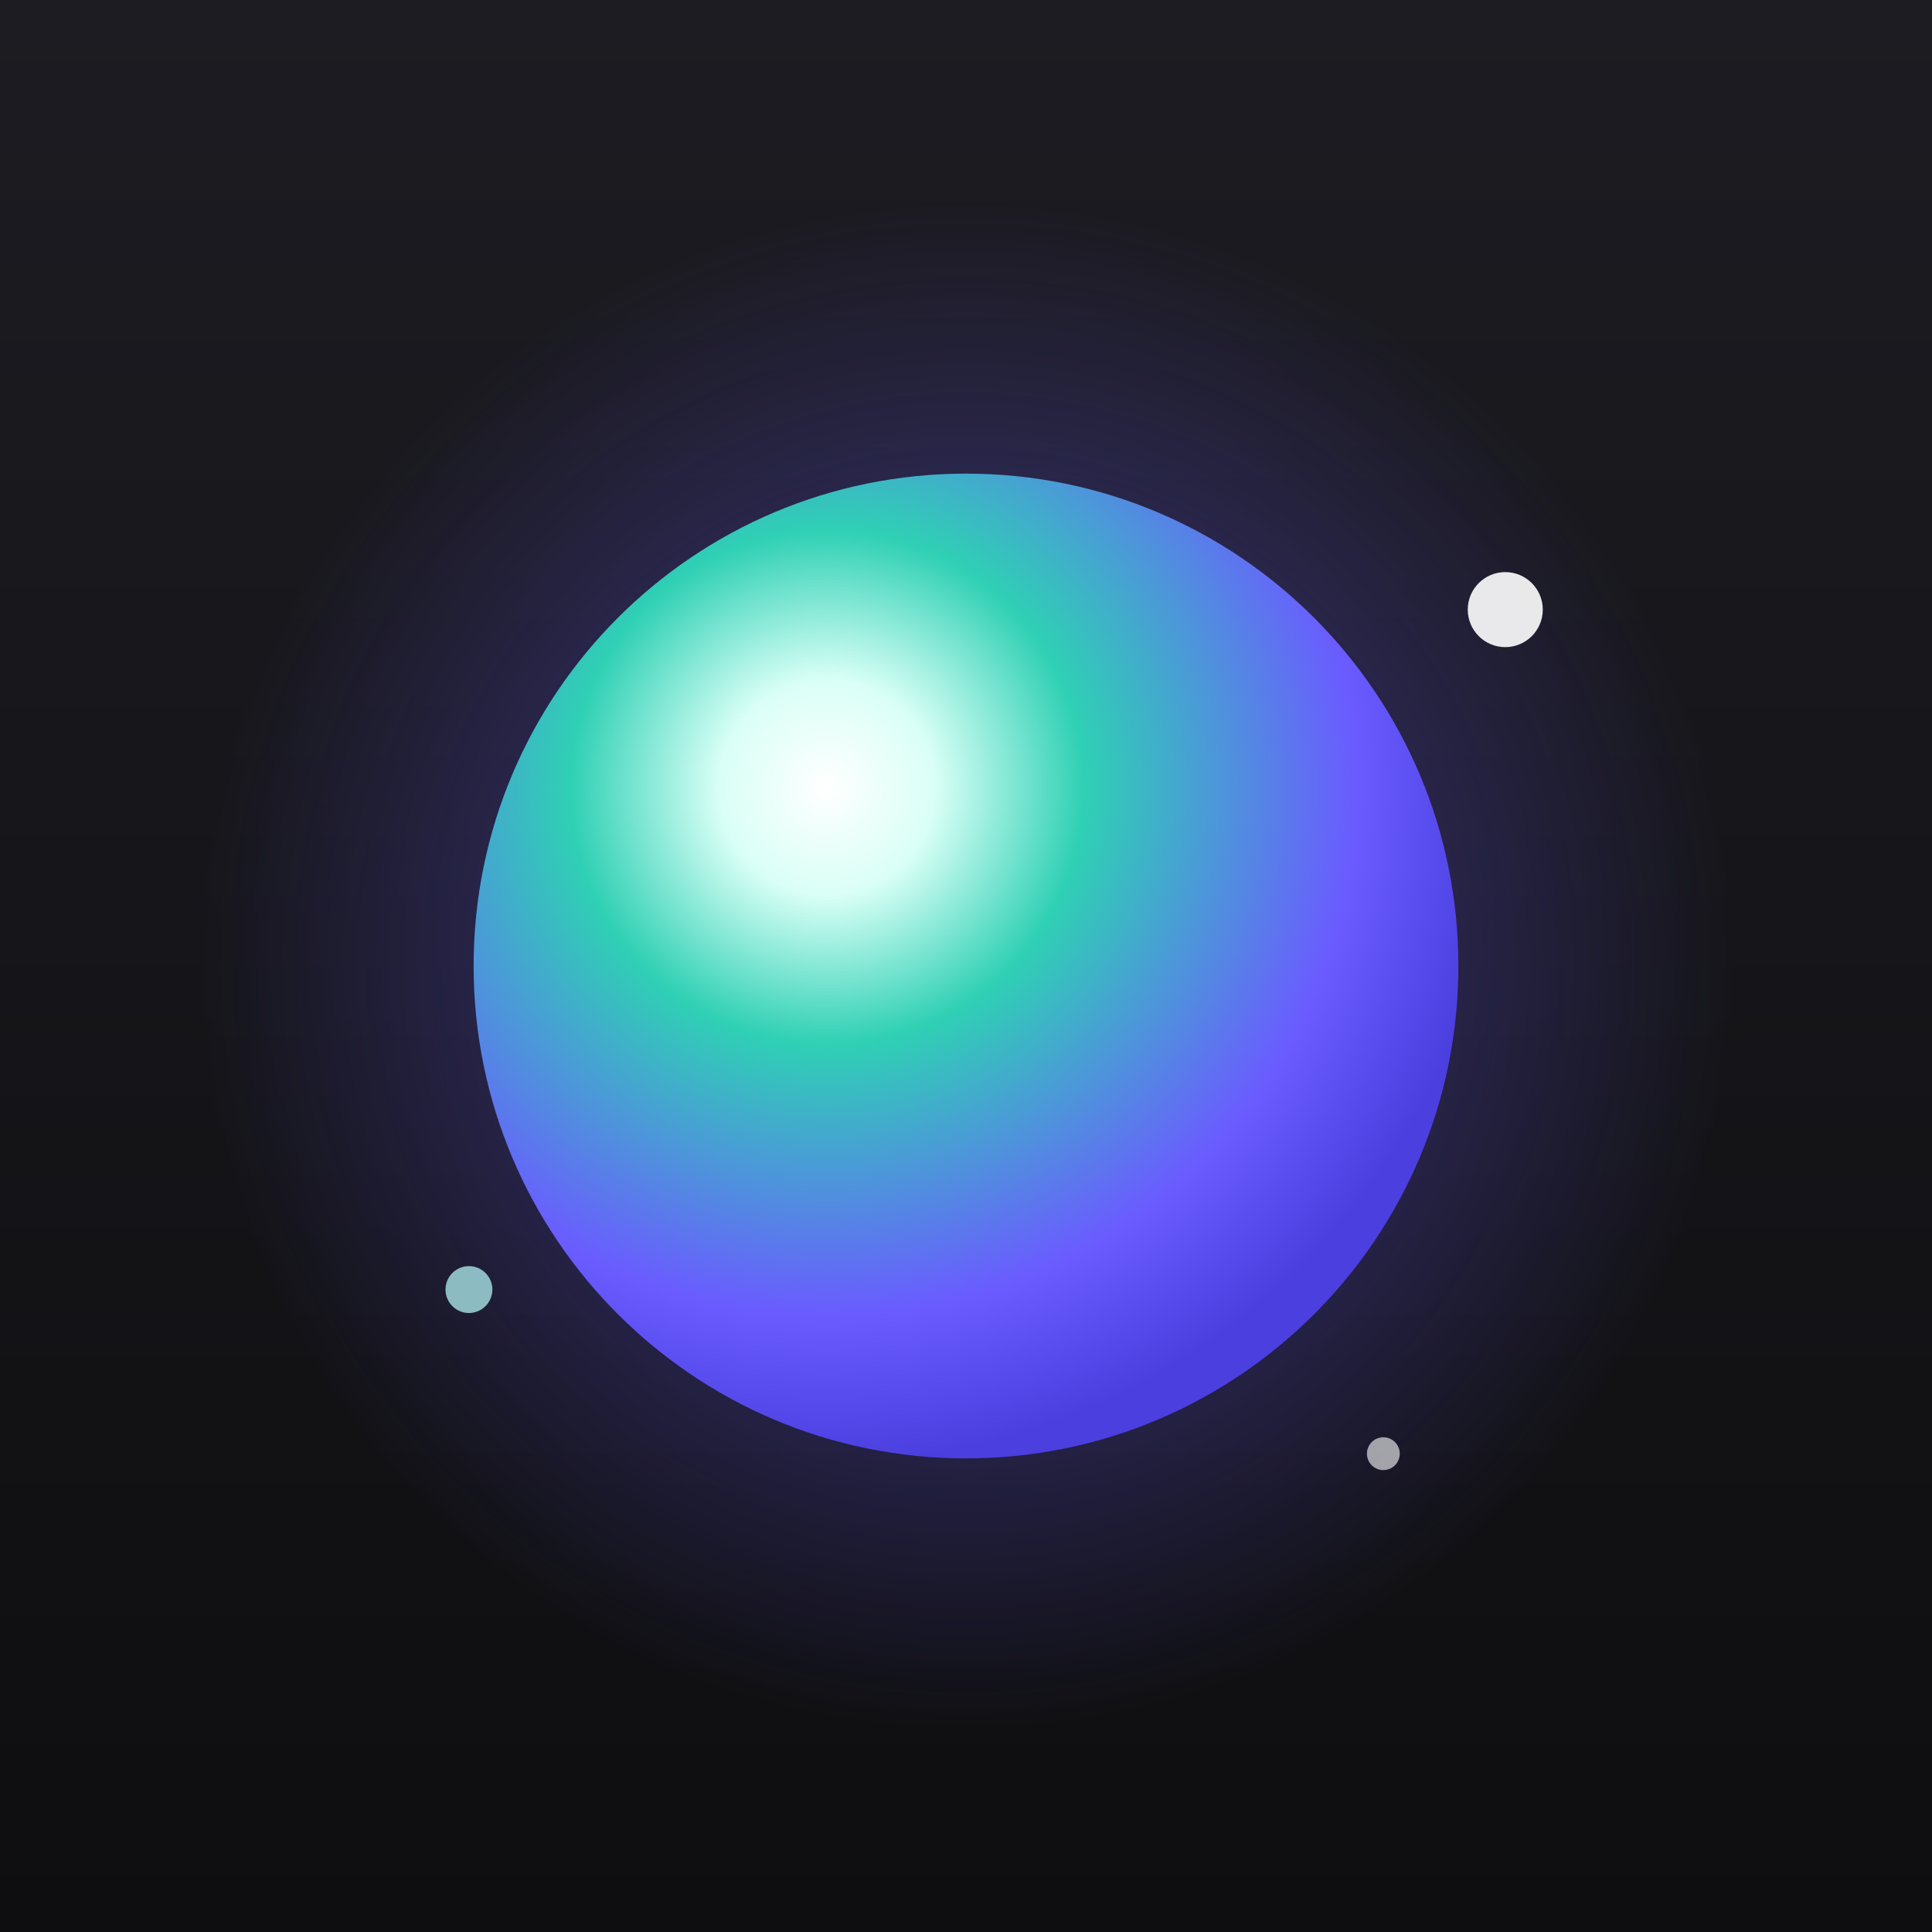
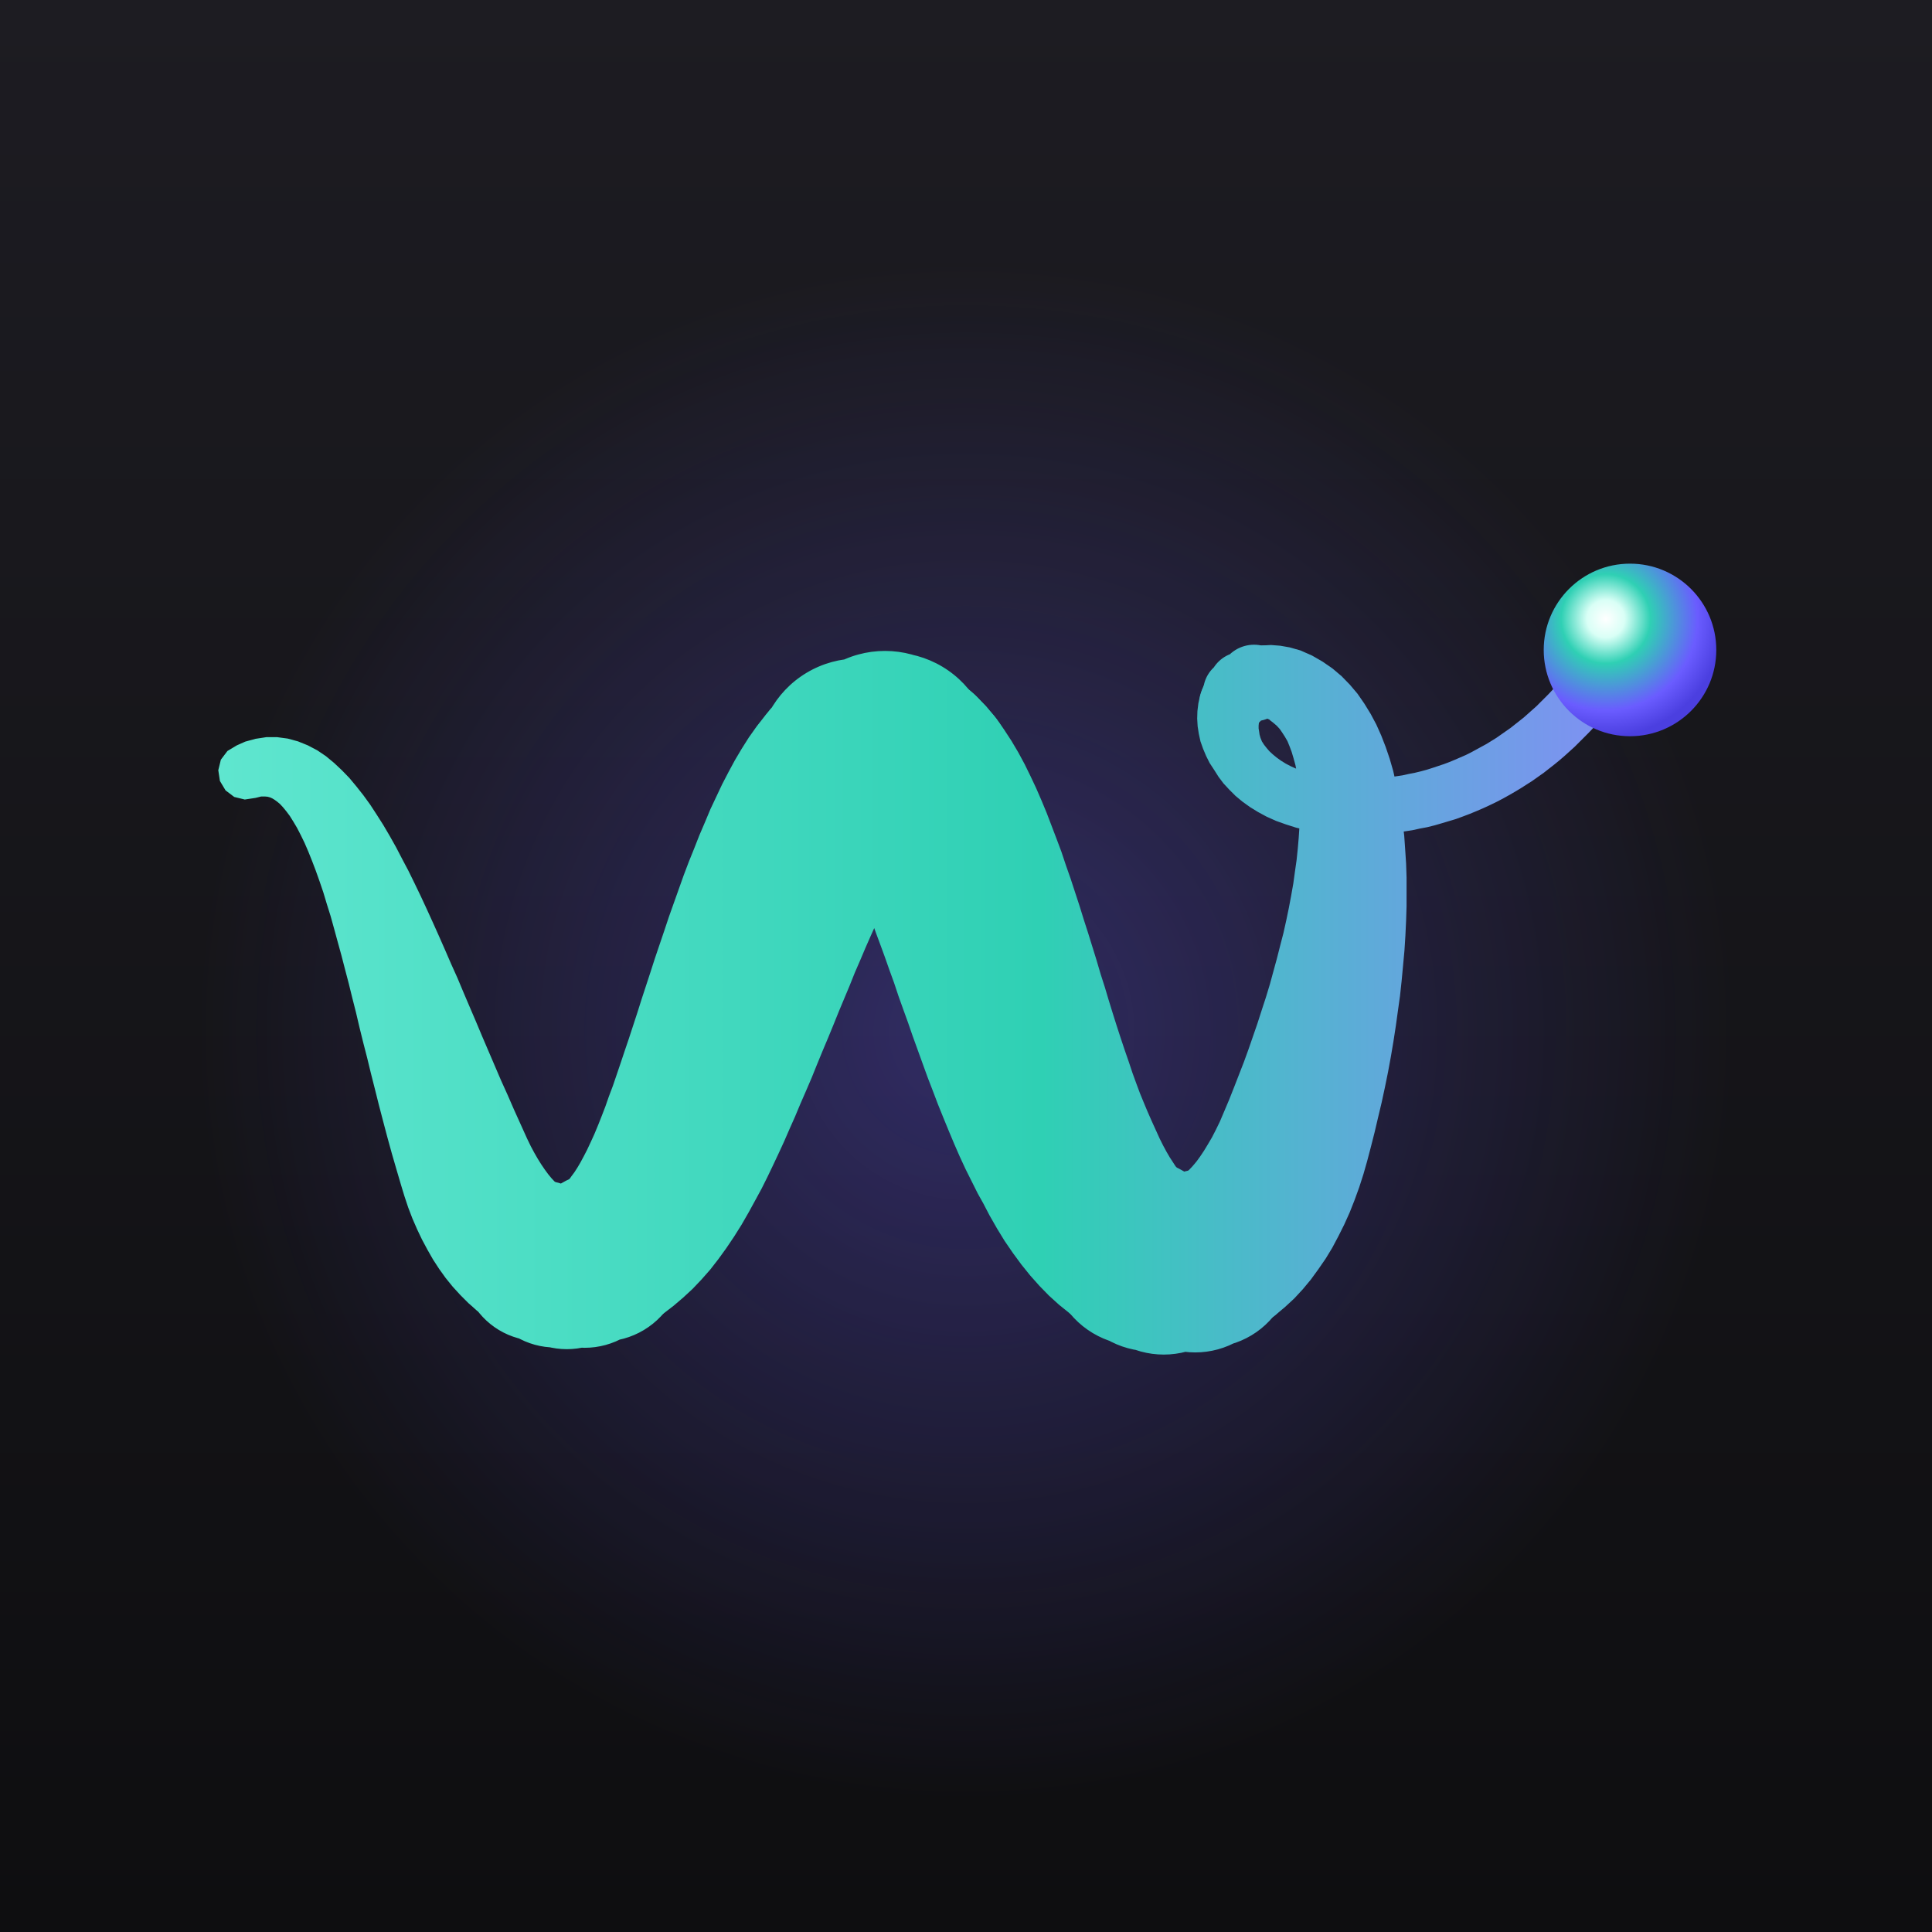
<svg xmlns="http://www.w3.org/2000/svg" width="512" height="512" viewBox="100 100 824 824">
  <defs>
    <linearGradient id="bg" x1="0" y1="0" x2="0" y2="1">
      <stop offset="0" stop-color="#1d1c22" />
      <stop offset="1" stop-color="#0e0e10" />
    </linearGradient>
    <radialGradient id="glow" cx="50%" cy="50%" r="50%">
      <stop offset="0" stop-color="#6a5cff" stop-opacity=".55" />
      <stop offset="1" stop-color="#6a5cff" stop-opacity="0" />
    </radialGradient>
+     <linearGradient id="ink" x1="192" y1="0" x2="832" y2="0" gradientUnits="userSpaceOnUse">
+       <stop offset="0" stop-color="#5fe6cf" />
+       <stop offset=".55" stop-color="#2fd0b4" />
+       <stop offset="1" stop-color="#8f84ff" />
+     </linearGradient>
    <radialGradient id="orb" cx="36%" cy="32%" r="68%">
      <stop offset="0" stop-color="#fff" />
      <stop offset=".16" stop-color="#d9fff6" />
      <stop offset=".38" stop-color="#2fd0b4" />
      <stop offset=".78" stop-color="#6a5cff" />
      <stop offset="1" stop-color="#4b3fe0" />
    </radialGradient>
  </defs>
  <rect x="100" y="100" width="824" height="824" fill="url(#bg)" />
-   <circle cx="512" cy="512" r="330" fill="url(#glow)" />
-   <circle cx="512" cy="512" r="210" fill="url(#orb)" />
-   <circle cx="742" cy="360" r="16" fill="#fff" opacity=".9" />
-   <circle cx="300" cy="650" r="10" fill="#bff" opacity=".7" />
-   <circle cx="690" cy="720" r="7" fill="#fff" opacity=".6" />
+   <circle cx="512" cy="540" r="330" fill="url(#glow)" opacity=".6" />
+   <path d="M209,440.3L211.4,439.7L212.9,439.7L214.1,439.8L215.2,440.1L216.1,440.5L217.1,441.1L218.2,441.9L219.4,442.9L220.7,444.3L222.1,446L223.6,448L225.1,450.4L226.7,453.1L228.3,456.2L229.9,459.5L231.5,463.2L233.1,467.2L234.7,471.4L236.3,475.9L237.9,480.6L239.4,485.6L241,490.7L242.5,496.1L244,501.6L245.6,507.4L247.1,513.2L248.7,519.3L250.2,525.4L251.8,531.7L253.3,538.1L254.9,544.6L256.6,551.2L258.2,557.8L259.9,564.5L261.6,571.3L263.4,578.2L265.2,585L267.1,591.9L269.1,598.8L271.1,605.6L272.5,610.2L274.1,615L275.9,619.7L277.9,624.3L280,628.7L282.3,633L284.7,637.2L287.3,641.2L290.1,645.1L293.1,648.8L296.4,652.4L299.8,655.8L303.5,659L307.5,662L311.7,664.8L316.2,667.2L321,669.3L326,671.1L331.2,672.4L336.6,673.2L342.1,673.6L347.6,673.4L353.1,672.8L358.5,671.7L363.8,670.1L368.9,668.2L373.8,665.8L378.5,663.2L383,660.2L387.3,656.9L391.4,653.4L395.4,649.7L399.2,645.7L402.9,641.5L406.4,637L409.8,632.3L413.1,627.4L416.3,622.3L419.4,616.9L422.3,611.6L424.8,607L427.2,602.2L429.6,597.2L432,592.1L434.4,586.9L436.7,581.6L439.1,576.2L441.4,570.7L443.8,565.2L446.2,559.6L448.5,553.9L450.8,548.3L453.2,542.6L455.5,537L457.8,531.3L460.1,525.8L462.4,520.3L464.6,514.8L466.9,509.5L469.1,504.3L471.3,499.3L473.5,494.4L475.6,489.8L477.7,485.3L479.8,481.1L481.8,477.1L483.7,473.5L485.6,470.2L487.3,467.3L488.9,464.8L490.3,462.7L491.5,461.2L492.3,460.2L492.7,459.8L492.5,460L491.4,460.9L489.3,462.2L485.9,463.8L481.1,465.2L475.2,465.8L469.3,465.2L464.1,463.8L460.3,462L457.9,460.3L456.5,459.2L456,458.8L456.2,459L456.8,459.8L457.7,461.2L458.8,463.2L460.2,465.7L461.6,468.6L463.2,471.9L464.8,475.5L466.5,479.5L468.2,483.7L470,488.2L471.8,492.9L473.6,497.9L475.5,503L477.4,508.2L479.3,513.6L481.3,519.1L483.2,524.8L485.2,530.4L487.3,536.2L489.3,542L491.4,547.8L493.5,553.6L495.6,559.4L497.8,565.1L500,570.9L502.3,576.6L504.6,582.2L506.9,587.7L509.3,593.2L511.8,598.6L514.4,603.8L517,609L519.4,613.3L522,618.3L525.2,623.9L528.5,629.3L532,634.4L535.6,639.3L539.3,643.9L543.3,648.4L547.4,652.6L551.7,656.5L556.3,660.2L561.1,663.6L566.1,666.6L571.4,669.3L576.9,671.7L582.6,673.5L588.5,674.9L594.5,675.8L600.6,676.1L606.7,675.9L612.6,675.1L618.5,673.8L624.1,672.1L629.4,669.8L634.5,667.2L639.3,664.3L643.8,661L648,657.5L652,653.8L655.7,649.8L659.1,645.7L662.3,641.3L665.4,636.8L668.2,632.2L670.8,627.3L673.3,622.3L675.6,617.2L677.7,611.9L679.7,606.4L681.5,600.8L683.1,595.2L684.7,589.1L686.3,582.8L687.8,576.4L689.3,570.1L690.7,563.6L692,557.2L693.2,550.7L694.3,544.2L695.3,537.7L696.2,531.2L697.1,524.8L697.8,518.3L698.4,511.9L699,505.4L699.4,499.1L699.7,492.8L699.9,486.5L699.9,480.3L699.9,474.2L699.7,468.2L699.3,462.2L698.9,456.4L698.2,450.6L697.5,445L696.5,439.5L695.4,434.1L694.2,428.8L692.7,423.6L691,418.6L689.1,413.7L687,409L684.6,404.5L681.9,400.1L679,395.9L675.7,392L672.2,388.4L668.3,385.1L664.1,382.2L659.6,379.6L654.6,377.4L650,376.1L646,375.4L642.1,375.1L638.2,375.3L634.3,375.8L630.6,376.8L627.1,378.3L623.9,380.1L620.9,382.4L618.4,384.9L616.1,387.6L614.3,390.6L612.9,393.7L611.8,396.8L611.1,400L610.7,403.3L610.6,406.5L610.8,409.8L611.3,413L612,416.2L613.1,419.3L614.4,422.4L615.9,425.4L617.8,428.3L619.7,431.3L621.8,434.1L624.3,436.8L626.9,439.4L629.9,441.9L633.1,444.2L636.5,446.3L640.2,448.3L644.2,450.1L648.4,451.6L652.8,453L657.5,454.1L662.4,455L667.5,455.6L672.9,456L678.4,456.1L682,456.1L685.5,456L688.9,455.8L692.3,455.5L695.7,455.1L699,454.6L702.3,454.1L705.5,453.4L708.7,452.8L711.9,452L715,451.1L718,450.2L721,449.3L724,448.2L726.9,447.1L729.8,445.9L732.6,444.7L735.4,443.4L738.1,442.1L740.8,440.7L743.5,439.2L746.1,437.7L748.6,436.2L751.1,434.6L753.6,433L756,431.3L758.4,429.6L760.7,427.8L763,426L765.2,424.2L767.4,422.3L769.5,420.4L771.6,418.5L773.6,416.5L775.6,414.5L777.6,412.5L779.5,410.5L781.3,408.5L783.2,406.4L784.9,404.4L787.1,400.3L787.6,395.7L786.4,391.2L783.5,387.6L779.4,385.4L774.8,384.8L770.3,386.1L766.7,389L765.1,390.9L763.6,392.6L762,394.4L760.4,396.1L758.7,397.8L757,399.5L755.3,401.2L753.5,402.8L751.7,404.4L749.9,406L748,407.5L746.1,409L744.2,410.5L742.2,411.9L740.2,413.3L738.2,414.7L736.1,416L734,417.3L731.8,418.5L729.6,419.7L727.4,420.9L725.2,422L722.9,423L720.6,424L718.2,425L715.8,425.9L713.4,426.7L711,427.5L708.5,428.3L705.9,429L703.4,429.6L700.8,430.1L698.1,430.7L695.4,431.1L692.7,431.5L689.9,431.8L687.1,432L684.3,432.2L681.4,432.3L678.6,432.4L674,432.3L669.8,431.9L665.9,431.5L662.3,430.8L659,430L656,429.1L653.2,428L650.7,426.9L648.4,425.7L646.3,424.4L644.5,423.1L642.8,421.7L641.4,420.4L640.2,419L639.1,417.6L638.2,416.2L637.6,414.7L637.2,413.3L637,411.9L636.8,410.7L636.8,409.5L636.9,408.5L637.1,407.5L637.3,406.8L637.6,406.1L637.9,405.6L638.2,405.3L638.5,405.1L638.7,405.1L638.9,405.1L639,405.2L639,405.4L639,405.6L639,405.7L639.2,405.9L639.4,406L639.9,406.2L640.5,406.5L641.4,406.9L641.8,407.3L643.1,408.3L644.5,409.5L645.8,410.9L646.9,412.5L648,414.2L649.1,416.1L650,418.3L650.9,420.7L651.7,423.4L652.5,426.3L653.1,429.4L653.6,432.8L653.9,436.4L654.2,440.2L654.3,444.2L654.3,448.4L654.2,452.8L653.9,457.3L653.5,462L653,466.8L652.3,471.7L651.6,476.8L650.7,481.9L649.7,487.2L648.6,492.5L647.4,497.9L646,503.3L644.6,508.8L643.1,514.3L641.6,519.8L639.9,525.4L638.1,530.9L636.3,536.5L634.4,542L632.5,547.5L630.5,553L628.4,558.4L626.3,563.8L624.2,569.1L622,574.3L620.3,578.3L618.6,581.8L616.9,585.1L615.2,588L613.5,590.8L611.9,593.2L610.3,595.4L608.7,597.3L607.2,598.9L605.8,600.3L604.6,601.4L603.5,602.2L602.5,602.8L601.7,603.2L601.2,603.4L600.8,603.4L600.7,603.3L600.8,603.1L601.1,602.8L601.6,602.6L602.3,602.4L602.9,602.2L603.6,602.1L604.2,602.1L604.7,602L605,602L605.1,601.9L604.9,601.6L604.6,601.2L604.1,600.6L603.3,599.8L602.4,598.7L601.3,597.3L600.2,595.6L598.9,593.6L597.5,591.2L596.1,588.6L594.6,585.6L593.1,582.3L591.1,577.9L589.3,573.8L587.8,570.2L586.2,566.3L584.6,562L583,557.6L581.4,552.8L579.7,547.9L578,542.8L576.3,537.6L574.6,532.2L572.9,526.7L571.2,521L569.4,515.4L567.7,509.6L565.9,503.8L564.1,498L562.2,492.1L560.4,486.3L558.5,480.5L556.6,474.7L554.6,469L552.7,463.3L550.6,457.7L548.5,452.2L546.4,446.7L544.2,441.4L541.9,436.1L539.5,431L537,425.9L534.3,420.9L531.4,416L528.2,411.1L524.7,406.2L520.6,401.3L515.9,396.5L510.3,391.7L503.5,387.2L495.3,383.2L485.7,380.5L475.2,379.5L464.9,380.5L455.5,383.2L447.5,386.9L440.9,391.2L435.3,395.7L430.6,400.3L426.5,405L422.8,409.7L419.4,414.5L416.3,419.4L413.4,424.3L410.7,429.3L408,434.5L405.5,439.8L403,445.1L400.7,450.6L398.3,456.2L396.1,461.8L393.8,467.5L391.6,473.3L389.5,479.2L387.4,485.1L385.3,491L383.3,497L381.3,502.9L379.3,508.8L377.4,514.7L375.5,520.5L373.6,526.3L371.8,532L370,537.5L368.2,543L366.4,548.3L364.7,553.4L363,558.4L361.4,563.1L359.7,567.6L358.2,571.9L356.7,575.8L355.2,579.6L353.5,583.7L351.9,587.2L350.4,590.4L348.9,593.3L347.5,595.9L346.2,598.1L344.9,600.1L343.7,601.7L342.7,603.1L341.8,604.2L341,605.1L340.5,605.7L340.1,606.1L339.9,606.4L339.9,606.6L340.1,606.7L340.5,606.8L341,606.9L341.5,607L342,607.2L342.4,607.4L342.8,607.6L343,607.9L343,608.1L342.8,608.1L342.4,608.1L341.8,607.9L341,607.6L340.1,607L339,606.2L337.9,605.2L336.6,604L335.2,602.5L333.8,600.8L332.4,598.9L330.9,596.7L329.4,594.3L327.9,591.7L326.4,588.9L324.8,585.6L322,579.4L319.2,573.2L316.5,567L313.7,560.8L311,554.5L308.3,548.2L305.6,541.9L303,535.7L300.3,529.4L297.7,523.3L295.1,517.1L292.4,511.1L289.8,505.1L287.2,499.2L284.6,493.4L282,487.7L279.4,482.1L276.8,476.7L274.2,471.4L271.5,466.3L268.9,461.3L266.2,456.5L263.5,451.9L260.7,447.5L257.9,443.2L255,439.2L252,435.4L249,431.8L245.8,428.5L242.5,425.4L239,422.5L235.3,420L231.3,417.9L227.1,416.2L222.7,415L218.2,414.4L213.6,414.4L209,415.1L204.6,416.3L201,417.9L197,420.3L194.2,424L193.1,428.5L193.8,433.1L196.2,437.1L199.9,439.9L204.4,441Z" fill="url(#ink)" />
+   <path d="M292.8,635.1a32.1,32.1 0 1 0 64.2,0a32.1,32.1 0 1 0 -64.2,0M295,636.5a32.3,32.3 0 1 0 64.6,0a32.3,32.3 0 1 0 -64.6,0M297.1,637.6a32.5,32.5 0 1 0 64.9,0a32.5,32.5 0 1 0 -64.9,0M299.4,638.6a32.6,32.6 0 1 0 65.3,0a32.6,32.6 0 1 0 -65.3,0M301.6,639.4a32.8,32.8 0 1 0 65.6,0a32.8,32.8 0 1 0 -65.6,0M303.9,639.9a33,33 0 1 0 65.9,0a33,33 0 1 0 -65.9,0M306.2,640.2a33.1,33.1 0 1 0 66.2,0a33.1,33.1 0 1 0 -66.2,0M308.5,640.3a33.3,33.3 0 1 0 66.5,0a33.3,33.3 0 1 0 -66.5,0M310.8,640.2a33.4,33.4 0 1 0 66.9,0a33.4,33.4 0 1 0 -66.9,0M313.2,639.8a33.6,33.6 0 1 0 67.2,0a33.6,33.6 0 1 0 -67.2,0M315.6,639.2a33.8,33.8 0 1 0 67.5,0a33.8,33.8 0 1 0 -67.5,0M317.9,638.4a33.9,33.9 0 1 0 67.8,0a33.9,33.9 0 1 0 -67.8,0M320.3,637.3a34.1,34.1 0 1 0 68.2,0a34.1,34.1 0 1 0 -68.2,0M322.7,636a34.3,34.3 0 1 0 68.5,0a34.3,34.3 0 1 0 -68.5,0M418.6,430a43,43 0 1 0 86,0a43,43 0 1 0 -86,0M420.9,427.8a43,43 0 1 0 86,0a43,43 0 1 0 -86,0M423.1,426a43.1,43.1 0 1 0 86.1,0a43.1,43.1 0 1 0 -86.1,0M425.4,424.6a43.1,43.1 0 1 0 86.2,0a43.1,43.1 0 1 0 -86.2,0M427.6,423.5a43.1,43.1 0 1 0 86.2,0a43.1,43.1 0 1 0 -86.2,0M429.9,422.9a43.1,43.1 0 1 0 86.2,0a43.1,43.1 0 1 0 -86.2,0M432.1,422.6a43.1,43.1 0 1 0 86.3,0a43.1,43.1 0 1 0 -86.3,0M434.3,422.9a43.2,43.2 0 1 0 86.3,0a43.2,43.2 0 1 0 -86.3,0M436.6,423.5a43.2,43.2 0 1 0 86.3,0a43.2,43.2 0 1 0 -86.3,0M438.7,424.6a43.2,43.2 0 1 0 86.4,0a43.2,43.2 0 1 0 -86.4,0M440.9,426a43.2,43.2 0 1 0 86.4,0a43.2,43.2 0 1 0 -86.4,0M443,427.8a43.2,43.2 0 1 0 86.4,0a43.2,43.2 0 1 0 -86.4,0M445.1,430a43.2,43.2 0 1 0 86.4,0a43.2,43.2 0 1 0 -86.4,0M447.2,432.6a43.2,43.2 0 1 0 86.5,0a43.2,43.2 0 1 0 -86.5,0M547.7,634.1a37.9,37.9 0 1 0 75.7,0a37.9,37.9 0 1 0 -75.7,0M550.5,635.6a37.7,37.7 0 1 0 75.4,0a37.7,37.7 0 1 0 -75.4,0M553.4,636.8a37.6,37.6 0 1 0 75.1,0a37.6,37.6 0 1 0 -75.1,0M556.2,637.8a37.4,37.4 0 1 0 74.8,0a37.4,37.4 0 1 0 -74.8,0M559.1,638.5a37.3,37.3 0 1 0 74.5,0a37.3,37.3 0 1 0 -74.5,0M561.9,639a37.1,37.1 0 1 0 74.3,0a37.1,37.1 0 1 0 -74.3,0M564.8,639.2a37,37 0 1 0 74,0a37,37 0 1 0 -74,0M567.6,639.1a36.8,36.8 0 1 0 73.7,0a36.8,36.8 0 1 0 -73.7,0M570.4,638.8a36.7,36.7 0 1 0 73.4,0a36.7,36.7 0 1 0 -73.4,0M573.2,638.3a36.6,36.6 0 1 0 73.1,0a36.6,36.6 0 1 0 -73.1,0M576,637.6a36.4,36.4 0 1 0 72.8,0a36.4,36.4 0 1 0 -72.8,0M578.8,636.5a36.3,36.3 0 1 0 72.5,0a36.3,36.3 0 1 0 -72.5,0M581.6,635.3a36.1,36.1 0 1 0 72.2,0a36.1,36.1 0 1 0 -72.2,0M584.3,633.8a35.9,35.9 0 1 0 71.9,0a35.9,35.9 0 1 0 -71.9,0M623.4,390.7a15.4,15.4 0 1 0 30.8,0a15.4,15.4 0 1 0 -30.8,0M621.5,390.9a15.2,15.2 0 1 0 30.4,0a15.2,15.2 0 1 0 -30.4,0M619.8,391.3a15.1,15.1 0 1 0 30.1,0a15.1,15.1 0 1 0 -30.1,0M618.2,391.9a14.9,14.9 0 1 0 29.8,0a14.9,14.9 0 1 0 -29.8,0M616.7,392.8a14.7,14.7 0 1 0 29.5,0a14.7,14.7 0 1 0 -29.5,0M615.4,393.8a14.6,14.6 0 1 0 29.1,0a14.6,14.6 0 1 0 -29.1,0M614.2,395a14.4,14.4 0 1 0 28.8,0a14.4,14.4 0 1 0 -28.8,0M613.2,396.3a14.3,14.3 0 1 0 28.5,0a14.3,14.3 0 1 0 -28.5,0M612.3,397.8a14.1,14.1 0 1 0 28.2,0a14.1,14.1 0 1 0 -28.2,0M611.6,399.5a13.9,13.9 0 1 0 27.9,0a13.9,13.9 0 1 0 -27.9,0" fill="url(#ink)" />
+   <circle cx="795.2" cy="377.2" r="36.8" fill="url(#orb)" />
</svg>
